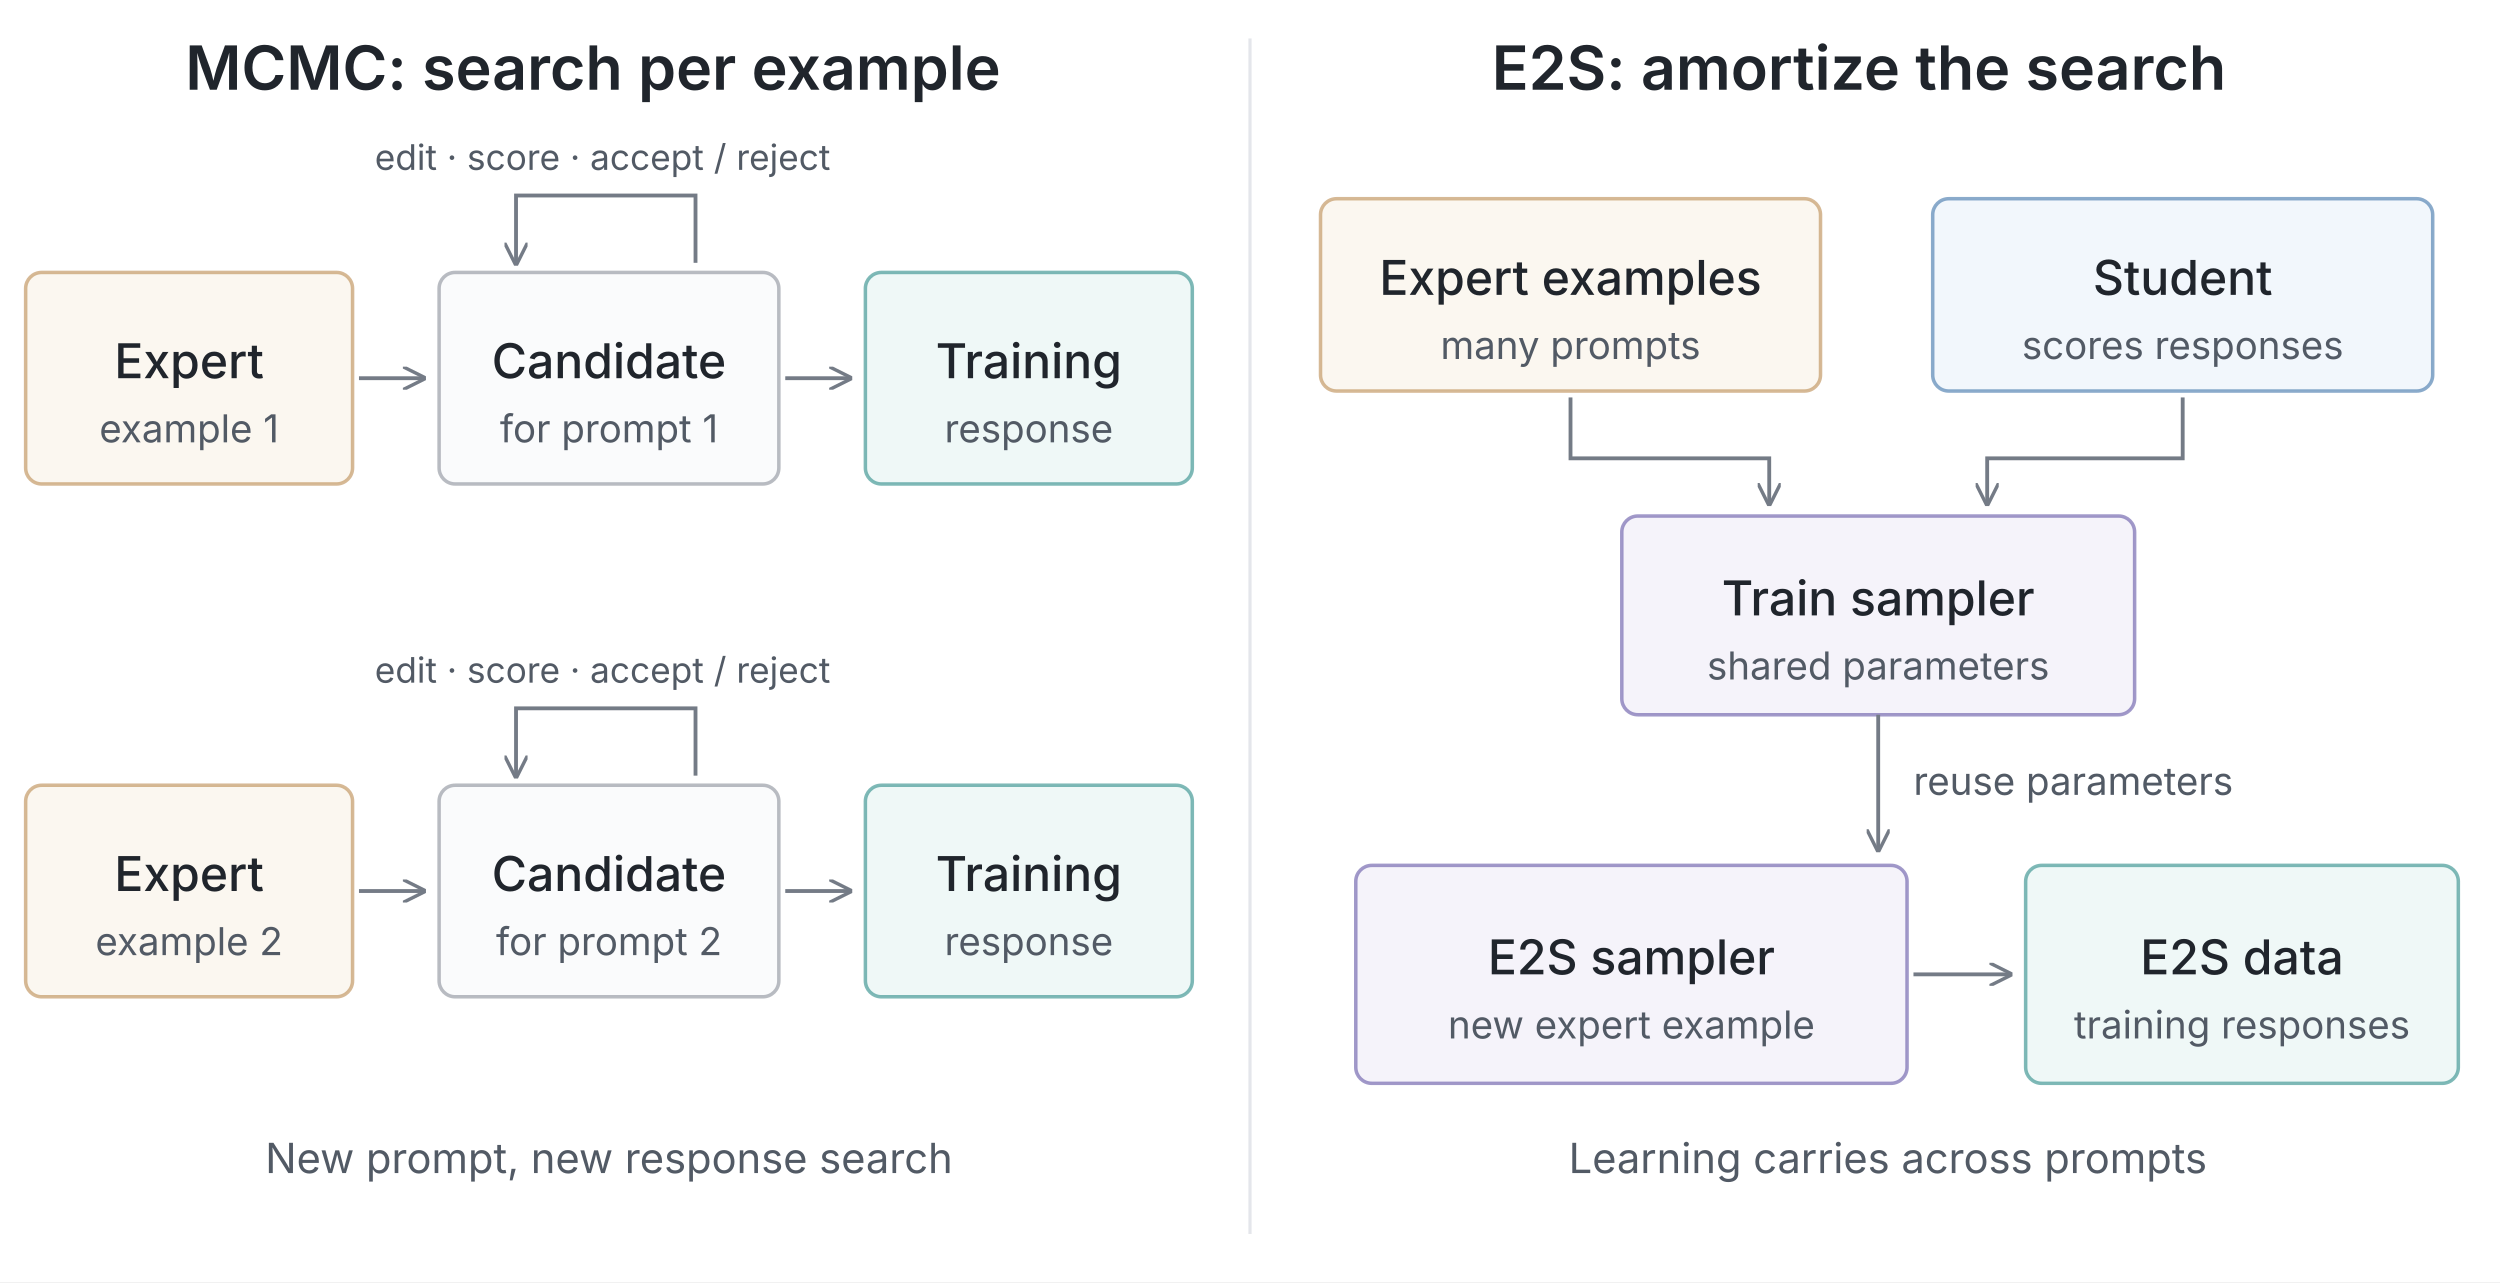
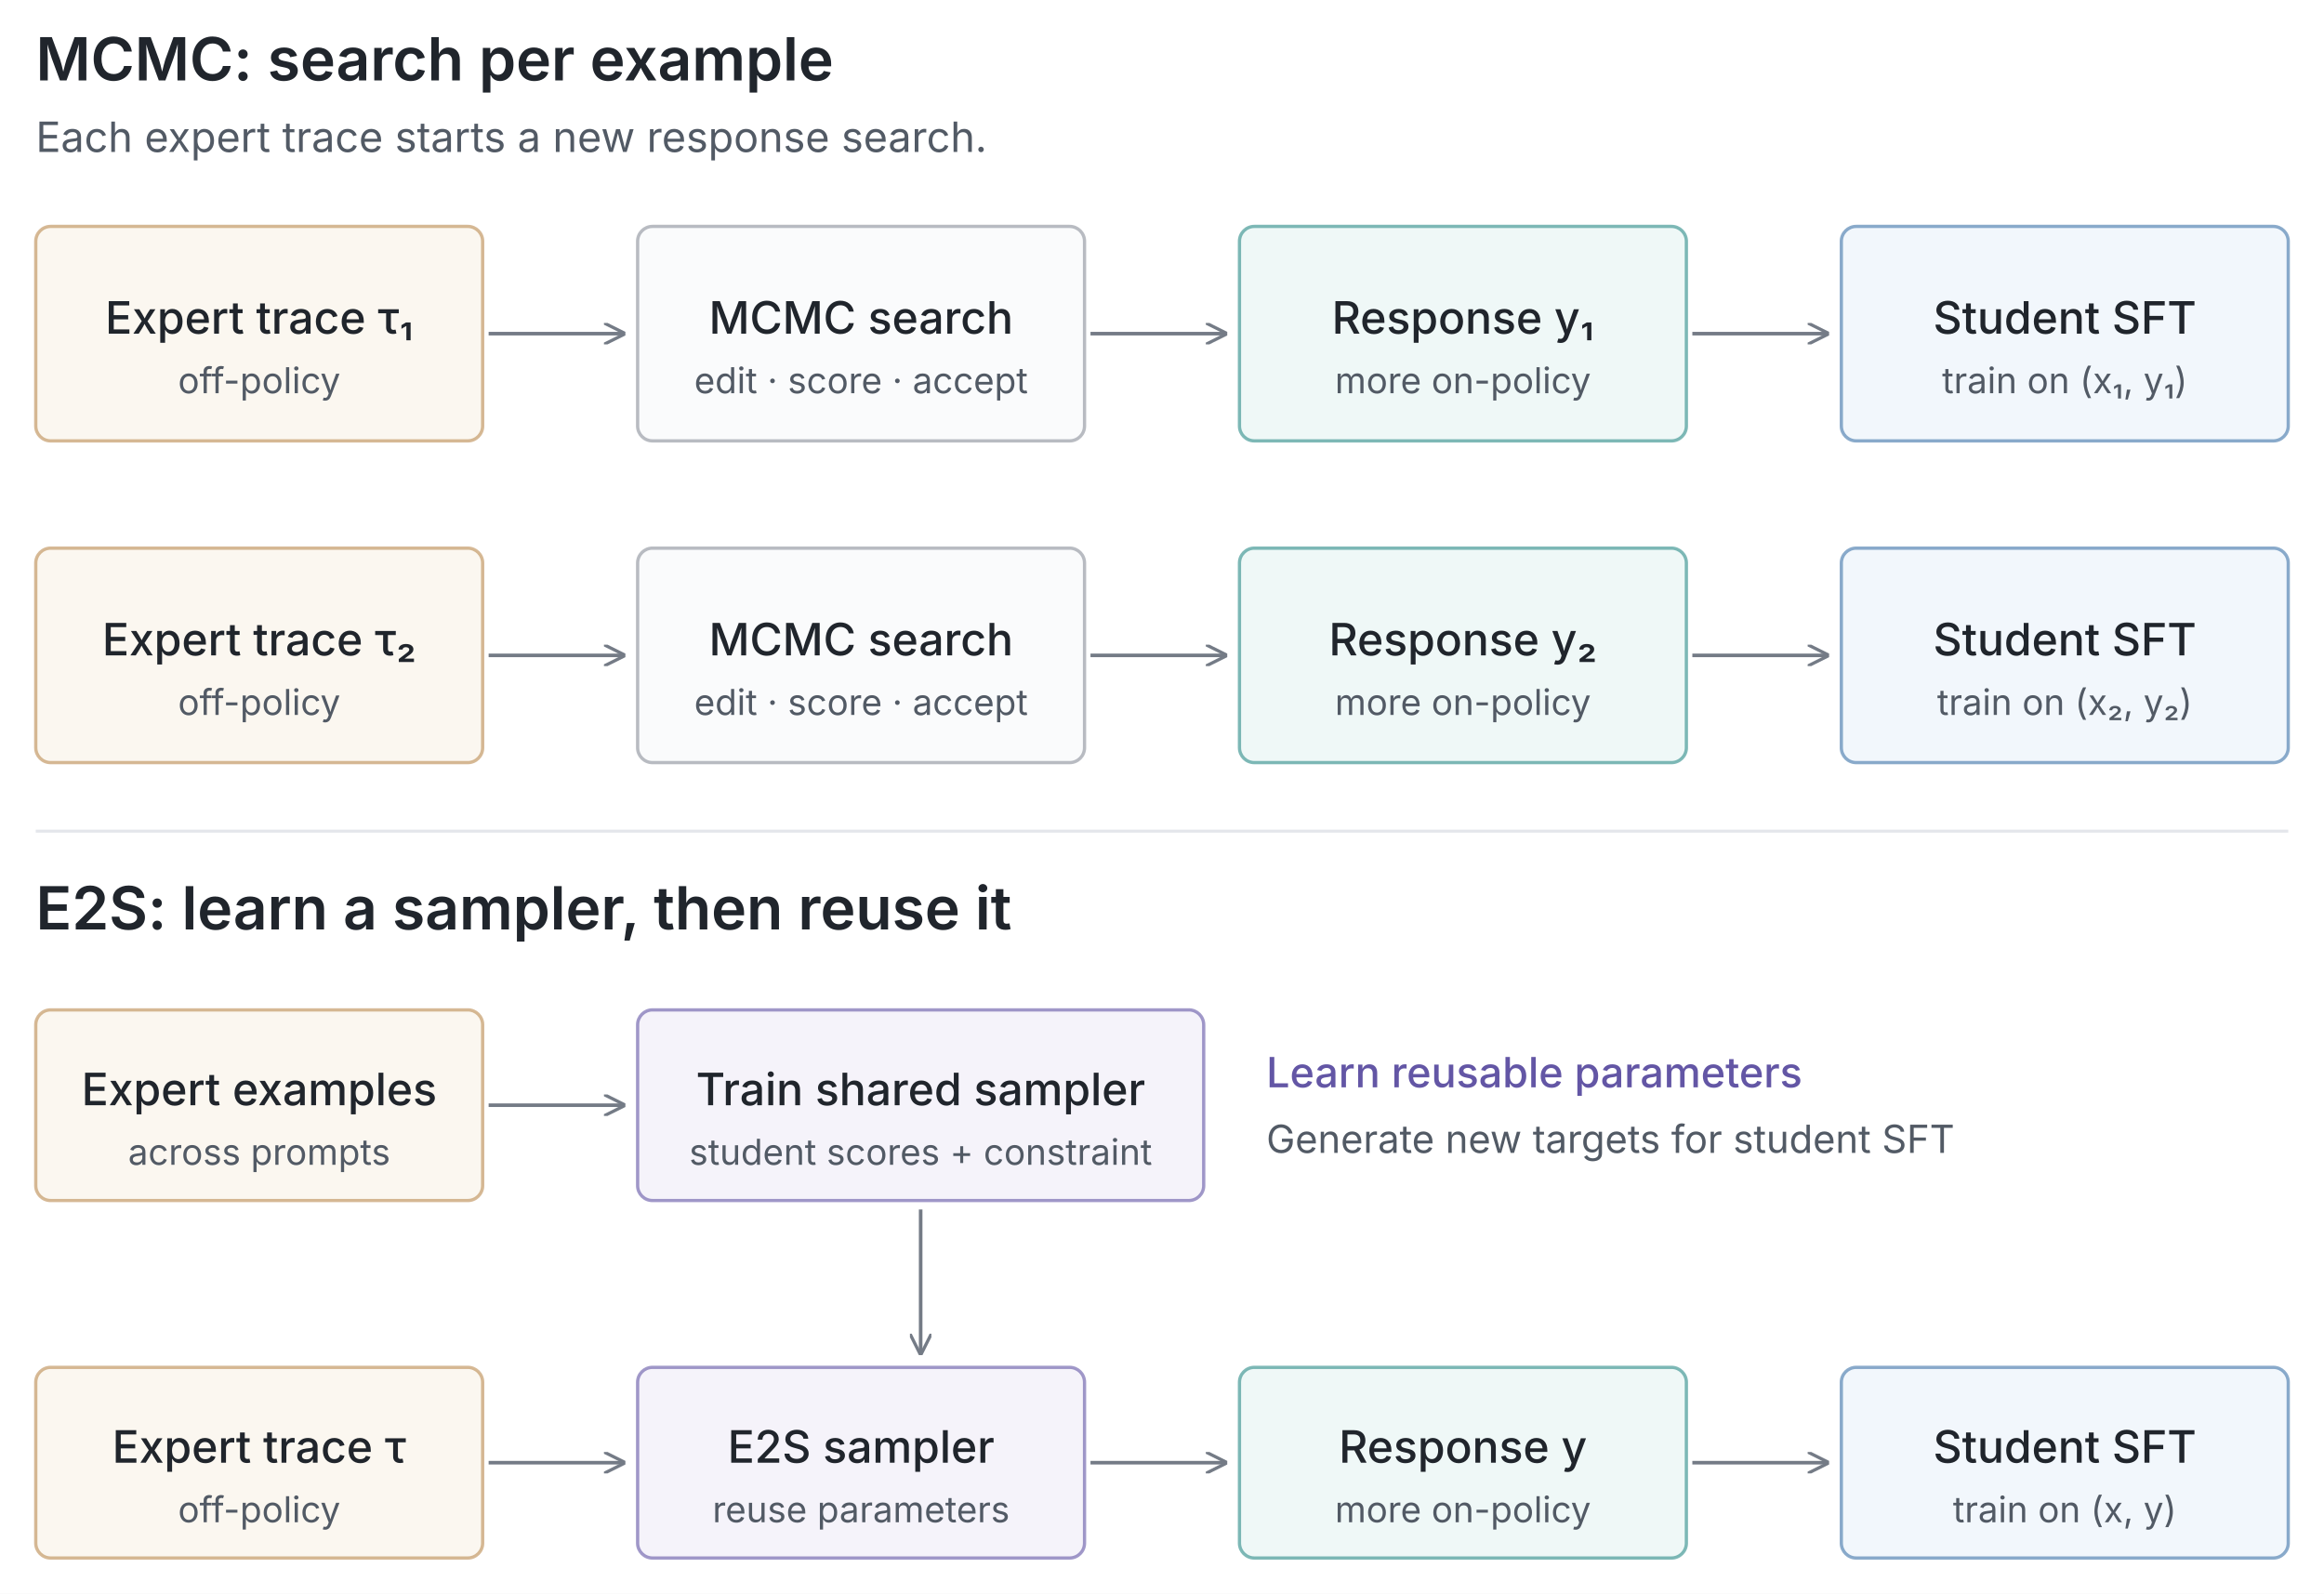
- <svg xmlns="http://www.w3.org/2000/svg" viewBox="0 0 780 400" role="img">
+ <svg xmlns="http://www.w3.org/2000/svg" viewBox="0 0 780 535" role="img">
  <defs>
    <marker id="arrow" viewBox="0 0 8 8" refX="7" refY="4" markerWidth="6" markerHeight="6" orient="auto-start-reverse">
      <path d="M0 0 L8 4 L0 8" fill="none" stroke="#747b86" stroke-width="1.2" />
    </marker>
  </defs>
  <rect width="100%" height="100%" fill="white" />
  <g font-family="Inter, Helvetica Neue, Arial, sans-serif" fill="#20252c">
-     <text x="185" y="28" text-anchor="middle" font-size="19" font-weight="600" fill="#20252c">MCMC: search per example</text>
-     <text x="580" y="28" text-anchor="middle" font-size="19" font-weight="600" fill="#20252c">E2S: amortize the search</text>
-     <path d="M390 12 V385" stroke="#e4e6eb" />
-     <rect x="8" y="85" width="102" height="66" rx="5" fill="#fbf7f0" stroke="#ba8b51" stroke-opacity=".6" stroke-width="1.1" />
-     <text x="59.0" y="118.0" text-anchor="middle" font-size="15" font-weight="500" fill="#20252c">Expert</text>
-     <text x="59.0" y="138.0" text-anchor="middle" font-size="12" font-weight="400" fill="#525a65">example 1</text>
-     <rect x="137" y="85" width="106" height="66" rx="5" fill="#fafbfc" stroke="#8a9099" stroke-opacity=".6" stroke-width="1.1" />
-     <text x="190.0" y="118.0" text-anchor="middle" font-size="15" font-weight="500" fill="#20252c">Candidate</text>
-     <text x="190.0" y="138.0" text-anchor="middle" font-size="12" font-weight="400" fill="#525a65">for prompt 1</text>
-     <rect x="270" y="85" width="102" height="66" rx="5" fill="#eff8f7" stroke="#2b8b88" stroke-opacity=".6" stroke-width="1.1" />
-     <text x="321.0" y="118.0" text-anchor="middle" font-size="15" font-weight="500" fill="#20252c">Training</text>
-     <text x="321.0" y="138.0" text-anchor="middle" font-size="12" font-weight="400" fill="#525a65">response</text>
-     <path d="M112 118 H132" fill="none" stroke="#747b86" stroke-width="1.2" marker-end="url(#arrow)" />
-     <path d="M245 118 H265" fill="none" stroke="#747b86" stroke-width="1.2" marker-end="url(#arrow)" />
-     <path d="M217 82 V61 H161 V82" fill="none" stroke="#747b86" stroke-width="1.2" marker-end="url(#arrow)" />
-     <text x="188" y="53" text-anchor="middle" font-size="11" font-weight="400" fill="#525a65">edit · score · accept / reject</text>
-     <rect x="8" y="245" width="102" height="66" rx="5" fill="#fbf7f0" stroke="#ba8b51" stroke-opacity=".6" stroke-width="1.1" />
-     <text x="59.0" y="278.0" text-anchor="middle" font-size="15" font-weight="500" fill="#20252c">Expert</text>
-     <text x="59.0" y="298.0" text-anchor="middle" font-size="12" font-weight="400" fill="#525a65">example 2</text>
-     <rect x="137" y="245" width="106" height="66" rx="5" fill="#fafbfc" stroke="#8a9099" stroke-opacity=".6" stroke-width="1.1" />
-     <text x="190.0" y="278.0" text-anchor="middle" font-size="15" font-weight="500" fill="#20252c">Candidate</text>
-     <text x="190.0" y="298.0" text-anchor="middle" font-size="12" font-weight="400" fill="#525a65">for prompt 2</text>
-     <rect x="270" y="245" width="102" height="66" rx="5" fill="#eff8f7" stroke="#2b8b88" stroke-opacity=".6" stroke-width="1.1" />
-     <text x="321.0" y="278.0" text-anchor="middle" font-size="15" font-weight="500" fill="#20252c">Training</text>
-     <text x="321.0" y="298.0" text-anchor="middle" font-size="12" font-weight="400" fill="#525a65">response</text>
-     <path d="M112 278 H132" fill="none" stroke="#747b86" stroke-width="1.2" marker-end="url(#arrow)" />
-     <path d="M245 278 H265" fill="none" stroke="#747b86" stroke-width="1.2" marker-end="url(#arrow)" />
-     <path d="M217 242 V221 H161 V242" fill="none" stroke="#747b86" stroke-width="1.2" marker-end="url(#arrow)" />
-     <text x="188" y="213" text-anchor="middle" font-size="11" font-weight="400" fill="#525a65">edit · score · accept / reject</text>
-     <text x="190" y="366" text-anchor="middle" font-size="13" font-weight="400" fill="#525a65">New prompt, new response search</text>
-     <rect x="412" y="62" width="156" height="60" rx="5" fill="#fbf7f0" stroke="#ba8b51" stroke-opacity=".6" stroke-width="1.1" />
-     <text x="490.0" y="92.0" text-anchor="middle" font-size="15" font-weight="500" fill="#20252c">Expert examples</text>
-     <text x="490.0" y="112.0" text-anchor="middle" font-size="12" font-weight="400" fill="#525a65">many prompts</text>
-     <rect x="603" y="62" width="156" height="60" rx="5" fill="#f2f7fc" stroke="#3e73a8" stroke-opacity=".6" stroke-width="1.1" />
-     <text x="681.0" y="92.0" text-anchor="middle" font-size="15" font-weight="500" fill="#20252c">Student</text>
-     <text x="681.0" y="112.0" text-anchor="middle" font-size="12" font-weight="400" fill="#525a65">scores responses</text>
-     <rect x="506" y="161" width="160" height="62" rx="5" fill="#f5f3fa" stroke="#6356a5" stroke-opacity=".6" stroke-width="1.1" />
-     <text x="586.0" y="192.0" text-anchor="middle" font-size="15" font-weight="500" fill="#20252c">Train sampler</text>
-     <text x="586.0" y="212.0" text-anchor="middle" font-size="12" font-weight="400" fill="#525a65">shared parameters</text>
-     <path d="M490 124 V143 H552 V157" fill="none" stroke="#747b86" stroke-width="1.2" marker-end="url(#arrow)" />
-     <path d="M681 124 V143 H620 V157" fill="none" stroke="#747b86" stroke-width="1.2" marker-end="url(#arrow)" />
-     <path d="M586 223 V265" fill="none" stroke="#747b86" stroke-width="1.2" marker-end="url(#arrow)" />
-     <text x="597" y="248" text-anchor="start" font-size="12" font-weight="400" fill="#525a65">reuse parameters</text>
-     <rect x="423" y="270" width="172" height="68" rx="5" fill="#f5f3fa" stroke="#6356a5" stroke-opacity=".6" stroke-width="1.1" />
-     <text x="509.0" y="304.0" text-anchor="middle" font-size="15" font-weight="500" fill="#20252c">E2S sampler</text>
-     <text x="509.0" y="324.0" text-anchor="middle" font-size="12" font-weight="400" fill="#525a65">new expert example</text>
-     <rect x="632" y="270" width="135" height="68" rx="5" fill="#eff8f7" stroke="#2b8b88" stroke-opacity=".6" stroke-width="1.1" />
-     <text x="699.5" y="304.0" text-anchor="middle" font-size="15" font-weight="500" fill="#20252c">E2S data</text>
-     <text x="699.5" y="324.0" text-anchor="middle" font-size="12" font-weight="400" fill="#525a65">training responses</text>
-     <path d="M597 304 H627" fill="none" stroke="#747b86" stroke-width="1.2" marker-end="url(#arrow)" />
-     <text x="589" y="366" text-anchor="middle" font-size="13" font-weight="400" fill="#525a65">Learning carries across prompts</text>
+     <text x="12" y="27" text-anchor="start" font-size="20" font-weight="600" fill="#20252c">MCMC: search per example</text>
+     <text x="12" y="51" text-anchor="start" font-size="14" font-weight="400" fill="#525a65">Each expert trace starts a new response search.</text>
+     <rect x="12" y="76" width="150" height="72" rx="5" fill="#fbf7f0" stroke="#ba8b51" stroke-opacity=".6" stroke-width="1.1" />
+     <text x="87.0" y="112.0" text-anchor="middle" font-size="15" font-weight="500" fill="#20252c">Expert trace τ₁</text>
+     <text x="87.0" y="132.0" text-anchor="middle" font-size="12" font-weight="400" fill="#525a65">off-policy</text>
+     <rect x="214" y="76" width="150" height="72" rx="5" fill="#fafbfc" stroke="#8a9099" stroke-opacity=".6" stroke-width="1.1" />
+     <text x="289.0" y="112.0" text-anchor="middle" font-size="15" font-weight="500" fill="#20252c">MCMC search</text>
+     <text x="289.0" y="132.0" text-anchor="middle" font-size="12" font-weight="400" fill="#525a65">edit · score · accept</text>
+     <rect x="416" y="76" width="150" height="72" rx="5" fill="#eff8f7" stroke="#2b8b88" stroke-opacity=".6" stroke-width="1.1" />
+     <text x="491.0" y="112.0" text-anchor="middle" font-size="15" font-weight="500" fill="#20252c">Response y₁</text>
+     <text x="491.0" y="132.0" text-anchor="middle" font-size="12" font-weight="400" fill="#525a65">more on-policy</text>
+     <rect x="618" y="76" width="150" height="72" rx="5" fill="#f2f7fc" stroke="#3e73a8" stroke-opacity=".6" stroke-width="1.1" />
+     <text x="693.0" y="112.0" text-anchor="middle" font-size="15" font-weight="500" fill="#20252c">Student SFT</text>
+     <text x="693.0" y="132.0" text-anchor="middle" font-size="12" font-weight="400" fill="#525a65">train on (x₁, y₁)</text>
+     <path d="M164 112 H209" fill="none" stroke="#747b86" stroke-width="1.2" marker-end="url(#arrow)" />
+     <path d="M366 112 H411" fill="none" stroke="#747b86" stroke-width="1.2" marker-end="url(#arrow)" />
+     <path d="M568 112 H613" fill="none" stroke="#747b86" stroke-width="1.2" marker-end="url(#arrow)" />
+     <rect x="12" y="184" width="150" height="72" rx="5" fill="#fbf7f0" stroke="#ba8b51" stroke-opacity=".6" stroke-width="1.1" />
+     <text x="87.0" y="220.0" text-anchor="middle" font-size="15" font-weight="500" fill="#20252c">Expert trace τ₂</text>
+     <text x="87.0" y="240.0" text-anchor="middle" font-size="12" font-weight="400" fill="#525a65">off-policy</text>
+     <rect x="214" y="184" width="150" height="72" rx="5" fill="#fafbfc" stroke="#8a9099" stroke-opacity=".6" stroke-width="1.1" />
+     <text x="289.0" y="220.0" text-anchor="middle" font-size="15" font-weight="500" fill="#20252c">MCMC search</text>
+     <text x="289.0" y="240.0" text-anchor="middle" font-size="12" font-weight="400" fill="#525a65">edit · score · accept</text>
+     <rect x="416" y="184" width="150" height="72" rx="5" fill="#eff8f7" stroke="#2b8b88" stroke-opacity=".6" stroke-width="1.1" />
+     <text x="491.0" y="220.0" text-anchor="middle" font-size="15" font-weight="500" fill="#20252c">Response y₂</text>
+     <text x="491.0" y="240.0" text-anchor="middle" font-size="12" font-weight="400" fill="#525a65">more on-policy</text>
+     <rect x="618" y="184" width="150" height="72" rx="5" fill="#f2f7fc" stroke="#3e73a8" stroke-opacity=".6" stroke-width="1.1" />
+     <text x="693.0" y="220.0" text-anchor="middle" font-size="15" font-weight="500" fill="#20252c">Student SFT</text>
+     <text x="693.0" y="240.0" text-anchor="middle" font-size="12" font-weight="400" fill="#525a65">train on (x₂, y₂)</text>
+     <path d="M164 220 H209" fill="none" stroke="#747b86" stroke-width="1.2" marker-end="url(#arrow)" />
+     <path d="M366 220 H411" fill="none" stroke="#747b86" stroke-width="1.2" marker-end="url(#arrow)" />
+     <path d="M568 220 H613" fill="none" stroke="#747b86" stroke-width="1.2" marker-end="url(#arrow)" />
+     <path d="M12 279 H768" stroke="#e4e6eb" />
+     <text x="12" y="312" text-anchor="start" font-size="20" font-weight="600" fill="#20252c">E2S: learn a sampler, then reuse it</text>
+     <rect x="12" y="339" width="150" height="64" rx="5" fill="#fbf7f0" stroke="#ba8b51" stroke-opacity=".6" stroke-width="1.1" />
+     <text x="87.0" y="371.0" text-anchor="middle" font-size="15" font-weight="500" fill="#20252c">Expert examples</text>
+     <text x="87.0" y="391.0" text-anchor="middle" font-size="12" font-weight="400" fill="#525a65">across prompts</text>
+     <rect x="214" y="339" width="190" height="64" rx="5" fill="#f5f3fa" stroke="#6356a5" stroke-opacity=".6" stroke-width="1.1" />
+     <text x="309.0" y="371.0" text-anchor="middle" font-size="15" font-weight="500" fill="#20252c">Train shared sampler</text>
+     <text x="309.0" y="391.0" text-anchor="middle" font-size="12" font-weight="400" fill="#525a65">student scores + constraint</text>
+     <path d="M164 371 H209" fill="none" stroke="#747b86" stroke-width="1.2" marker-end="url(#arrow)" />
+     <path d="M309 406 V454" fill="none" stroke="#747b86" stroke-width="1.2" marker-end="url(#arrow)" />
+     <text x="425" y="365" text-anchor="start" font-size="14" font-weight="500" fill="#6356a5">Learn reusable parameters</text>
+     <text x="425" y="387" text-anchor="start" font-size="13" font-weight="400" fill="#525a65">Generate new targets for student SFT</text>
+     <rect x="12" y="459" width="150" height="64" rx="5" fill="#fbf7f0" stroke="#ba8b51" stroke-opacity=".6" stroke-width="1.1" />
+     <text x="87.0" y="491.0" text-anchor="middle" font-size="15" font-weight="500" fill="#20252c">Expert trace τ</text>
+     <text x="87.0" y="511.0" text-anchor="middle" font-size="12" font-weight="400" fill="#525a65">off-policy</text>
+     <rect x="214" y="459" width="150" height="64" rx="5" fill="#f5f3fa" stroke="#6356a5" stroke-opacity=".6" stroke-width="1.1" />
+     <text x="289.0" y="491.0" text-anchor="middle" font-size="15" font-weight="500" fill="#20252c">E2S sampler</text>
+     <text x="289.0" y="511.0" text-anchor="middle" font-size="12" font-weight="400" fill="#525a65">reuse parameters</text>
+     <rect x="416" y="459" width="150" height="64" rx="5" fill="#eff8f7" stroke="#2b8b88" stroke-opacity=".6" stroke-width="1.1" />
+     <text x="491.0" y="491.0" text-anchor="middle" font-size="15" font-weight="500" fill="#20252c">Response y</text>
+     <text x="491.0" y="511.0" text-anchor="middle" font-size="12" font-weight="400" fill="#525a65">more on-policy</text>
+     <rect x="618" y="459" width="150" height="64" rx="5" fill="#f2f7fc" stroke="#3e73a8" stroke-opacity=".6" stroke-width="1.1" />
+     <text x="693.0" y="491.0" text-anchor="middle" font-size="15" font-weight="500" fill="#20252c">Student SFT</text>
+     <text x="693.0" y="511.0" text-anchor="middle" font-size="12" font-weight="400" fill="#525a65">train on (x, y)</text>
+     <path d="M164 491 H209" fill="none" stroke="#747b86" stroke-width="1.2" marker-end="url(#arrow)" />
+     <path d="M366 491 H411" fill="none" stroke="#747b86" stroke-width="1.2" marker-end="url(#arrow)" />
+     <path d="M568 491 H613" fill="none" stroke="#747b86" stroke-width="1.2" marker-end="url(#arrow)" />
  </g>
</svg>
